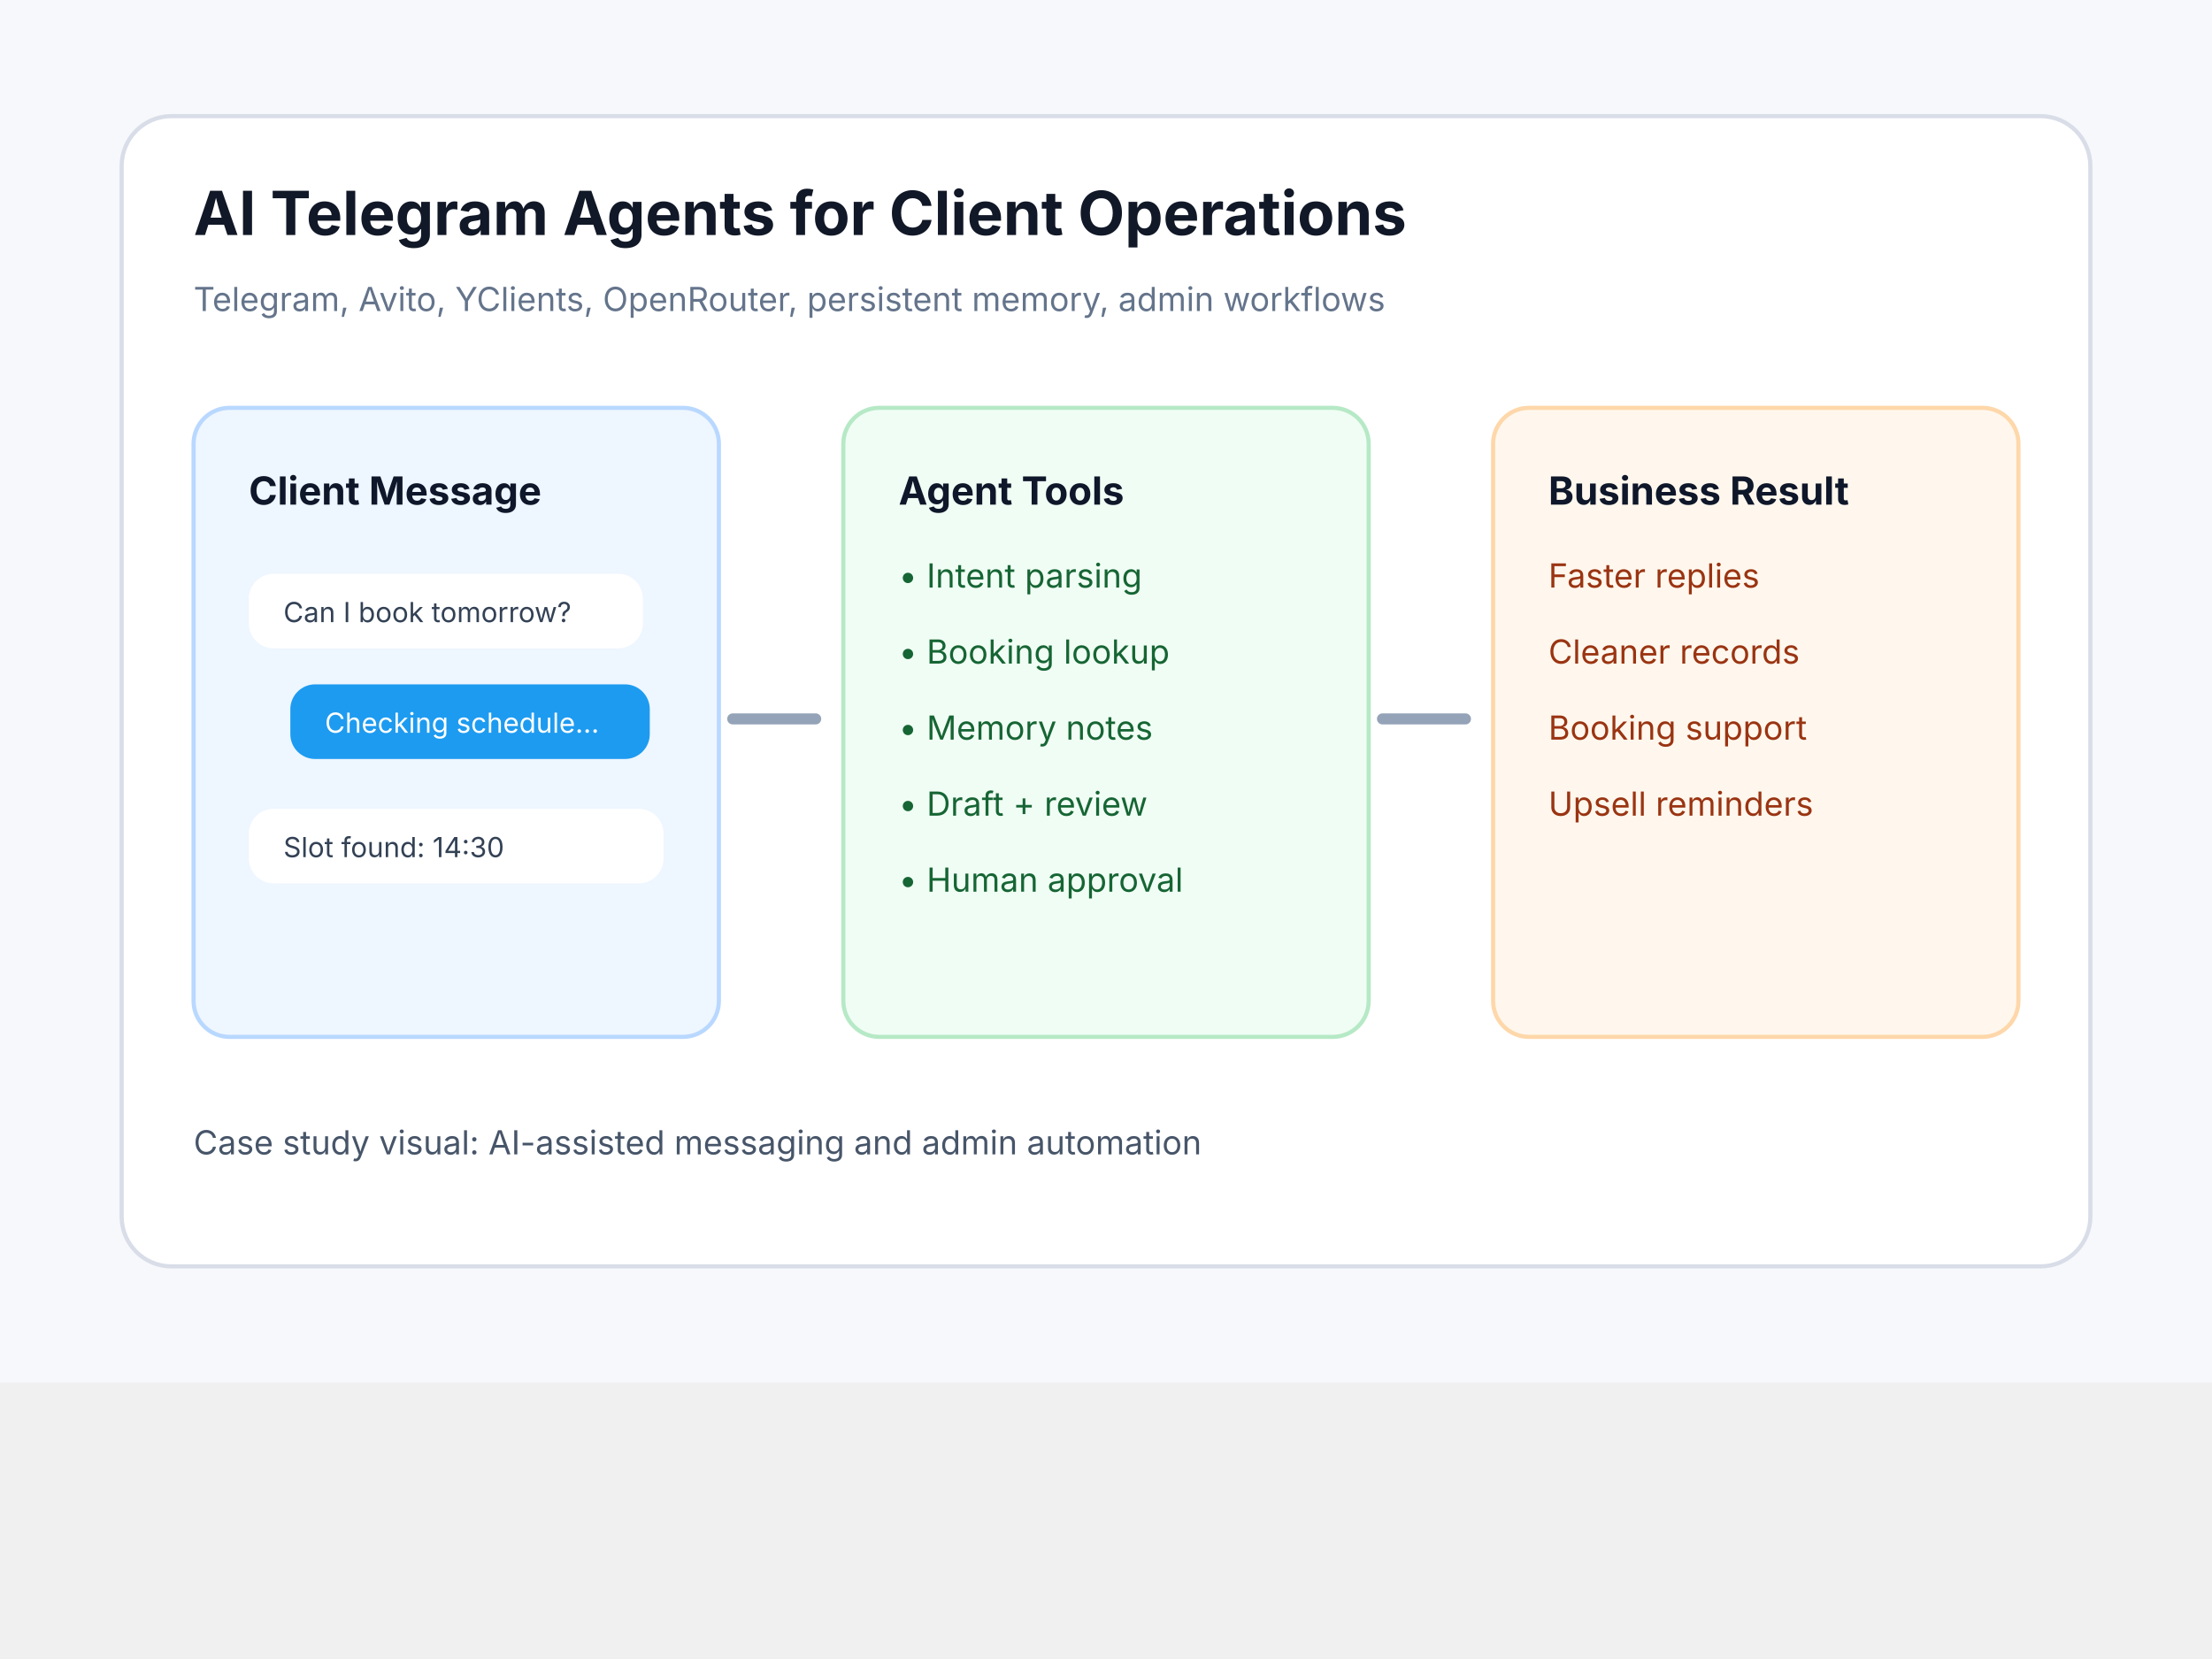
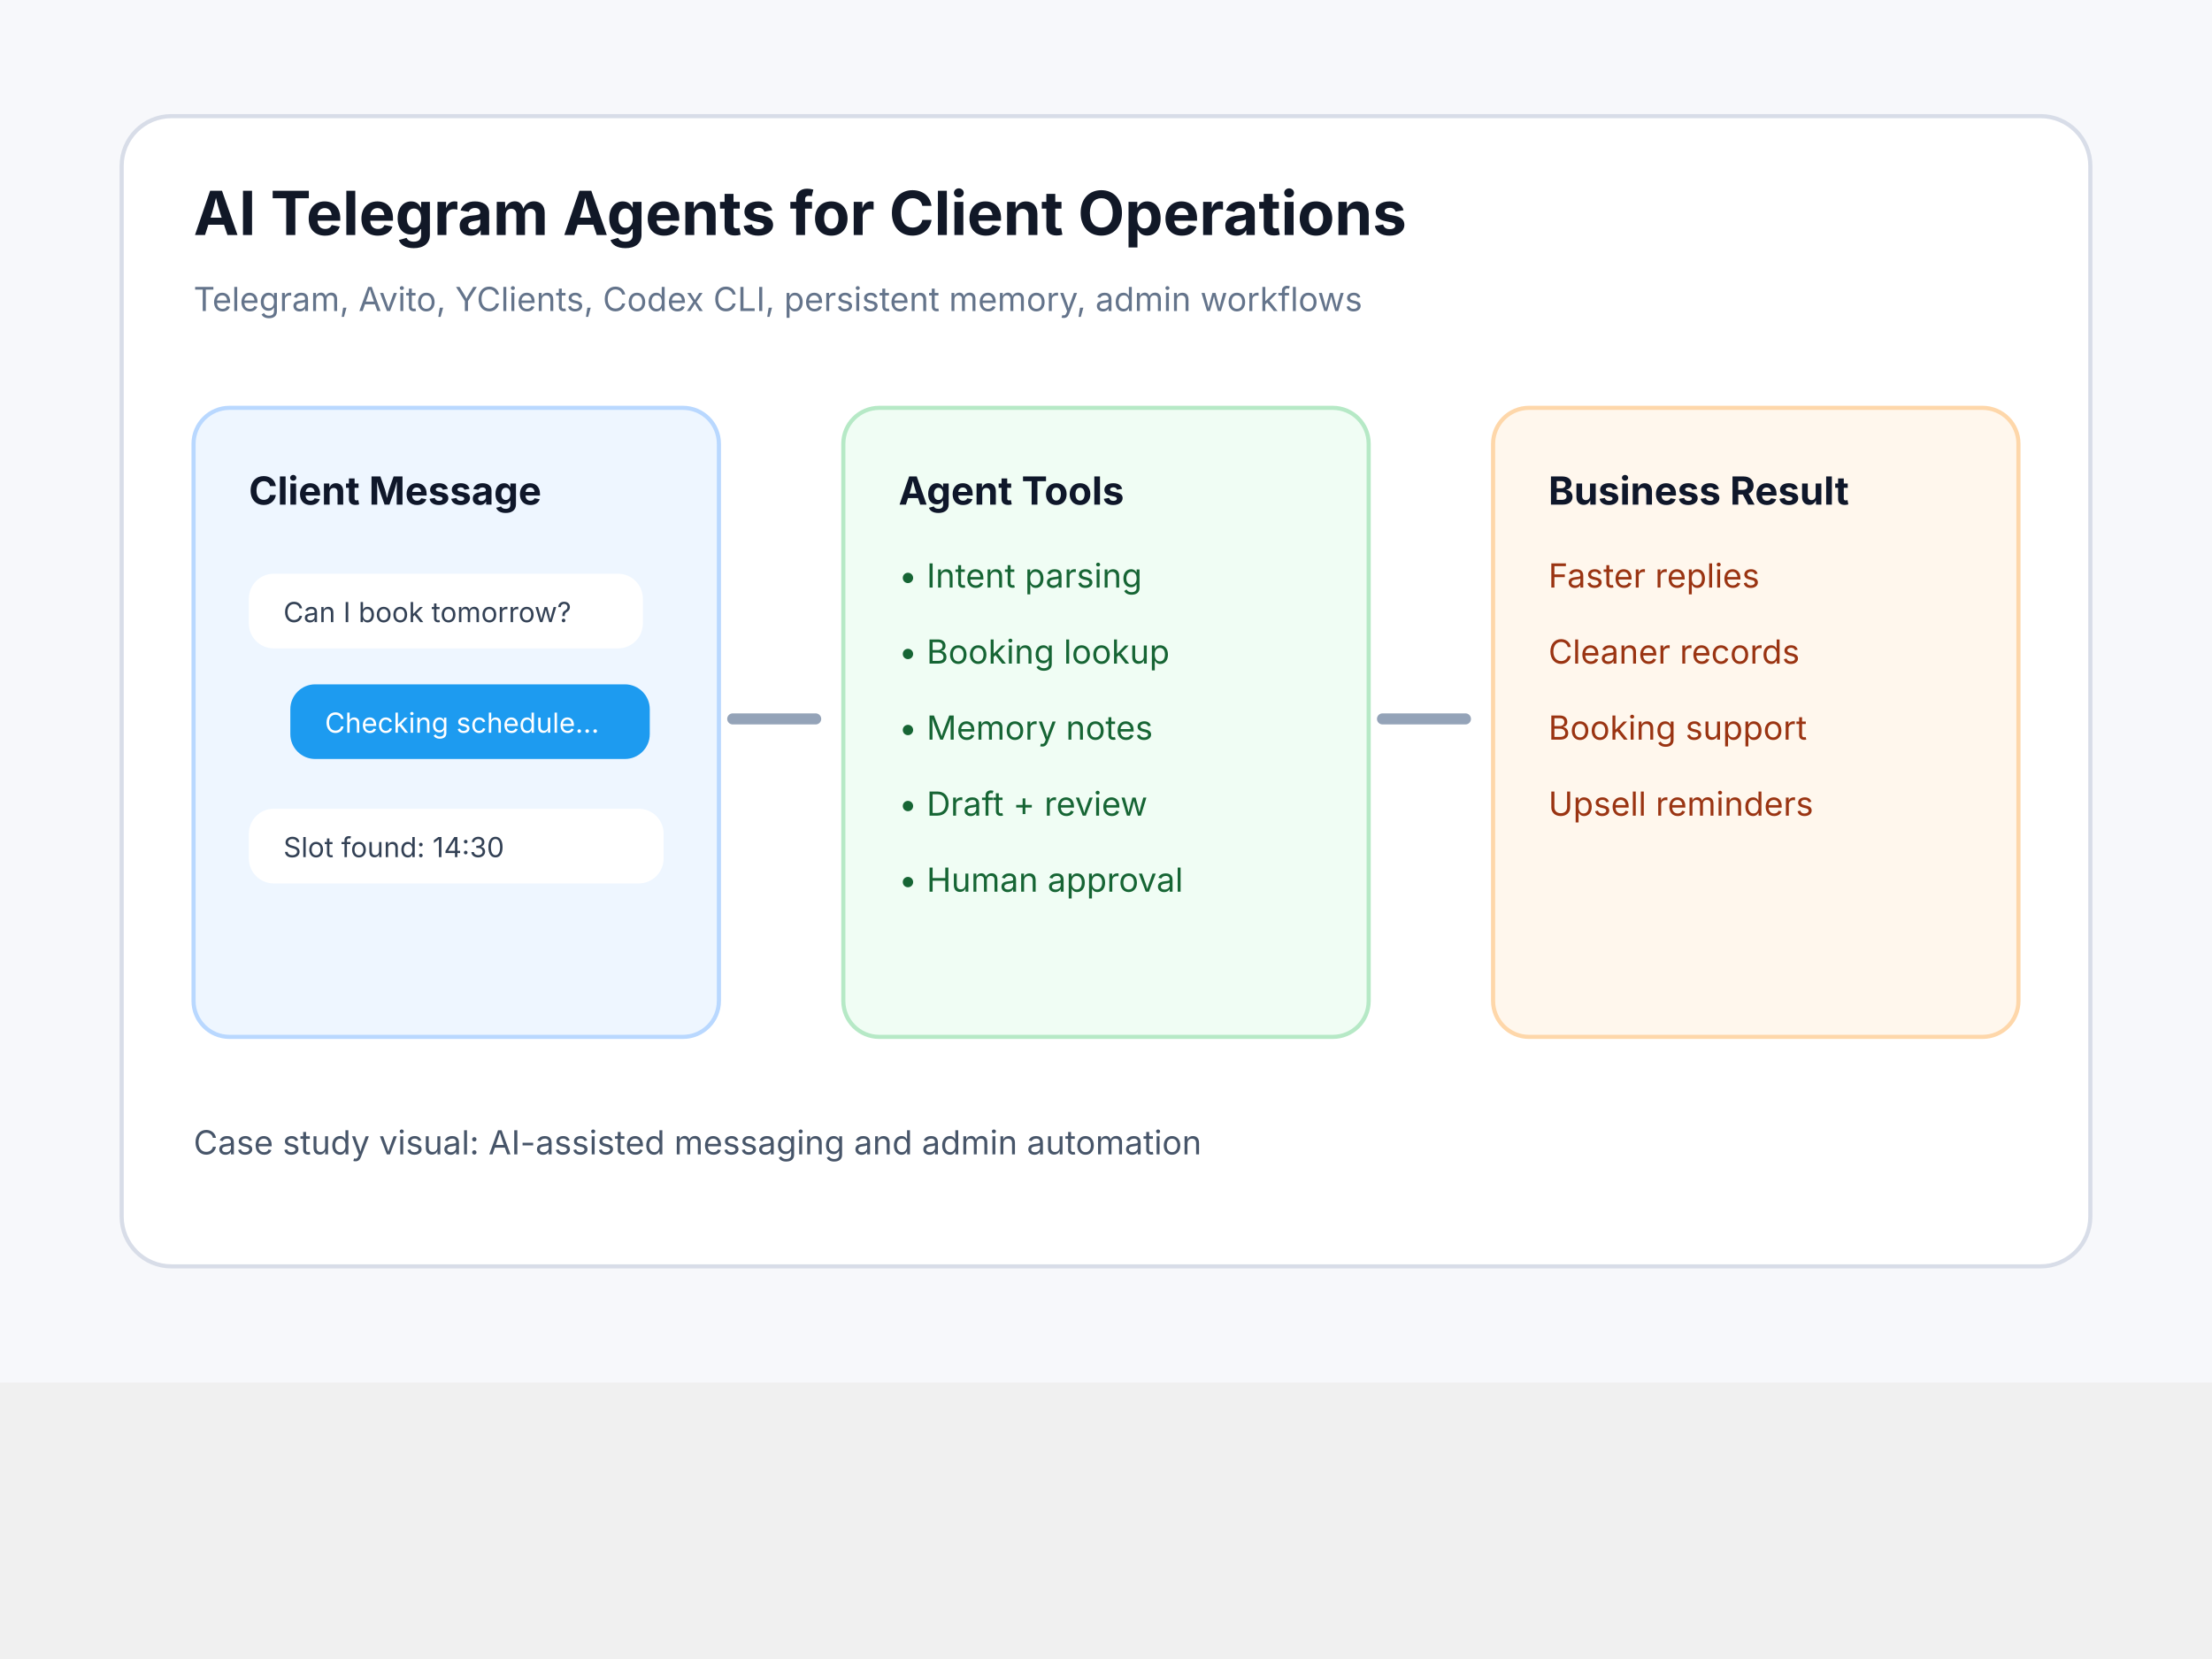
<svg xmlns="http://www.w3.org/2000/svg" width="1600" height="1200" viewBox="0 0 1600 1200">
  <rect width="1600" height="1000" fill="#f7f8fb" />
  <rect x="88" y="84" width="1424" height="832" rx="36" fill="#ffffff" stroke="#d8dde8" stroke-width="3" />
  <text x="140" y="170" font-family="Inter, Arial, sans-serif" font-size="44" font-weight="700" fill="#111827">AI Telegram Agents for Client Operations</text>
-   <text x="140" y="225" font-family="Inter, Arial, sans-serif" font-size="24" fill="#64748b">Telegram, Avito, YClients, OpenRouter, persistent memory, admin workflows</text>
+   <text x="140" y="225" font-family="Inter, Arial, sans-serif" font-size="24" fill="#64748b">Telegram, Avito, YClients, Codex CLI, persistent memory, admin workflows</text>
  <rect x="140" y="295" width="380" height="455" rx="26" fill="#eef6ff" stroke="#b9d8ff" stroke-width="3" />
  <text x="180" y="365" font-family="Inter, Arial, sans-serif" font-size="28" font-weight="700" fill="#0f172a">Client Message</text>
  <rect x="180" y="415" width="285" height="54" rx="18" fill="#ffffff" />
  <text x="205" y="450" font-family="Inter, Arial, sans-serif" font-size="20" fill="#334155">Can I book tomorrow?</text>
  <rect x="210" y="495" width="260" height="54" rx="18" fill="#1d9bf0" />
  <text x="235" y="530" font-family="Inter, Arial, sans-serif" font-size="20" fill="#ffffff">Checking schedule...</text>
  <rect x="180" y="585" width="300" height="54" rx="18" fill="#ffffff" />
  <text x="205" y="620" font-family="Inter, Arial, sans-serif" font-size="20" fill="#334155">Slot found: 14:30</text>
  <rect x="610" y="295" width="380" height="455" rx="26" fill="#f0fdf4" stroke="#b6e9c6" stroke-width="3" />
  <text x="650" y="365" font-family="Inter, Arial, sans-serif" font-size="28" font-weight="700" fill="#0f172a">Agent Tools</text>
  <text x="650" y="425" font-family="Inter, Arial, sans-serif" font-size="24" fill="#166534">• Intent parsing</text>
  <text x="650" y="480" font-family="Inter, Arial, sans-serif" font-size="24" fill="#166534">• Booking lookup</text>
  <text x="650" y="535" font-family="Inter, Arial, sans-serif" font-size="24" fill="#166534">• Memory notes</text>
  <text x="650" y="590" font-family="Inter, Arial, sans-serif" font-size="24" fill="#166534">• Draft + review</text>
  <text x="650" y="645" font-family="Inter, Arial, sans-serif" font-size="24" fill="#166534">• Human approval</text>
  <rect x="1080" y="295" width="380" height="455" rx="26" fill="#fff7ed" stroke="#fed7aa" stroke-width="3" />
  <text x="1120" y="365" font-family="Inter, Arial, sans-serif" font-size="28" font-weight="700" fill="#0f172a">Business Result</text>
  <text x="1120" y="425" font-family="Inter, Arial, sans-serif" font-size="24" fill="#9a3412">Faster replies</text>
  <text x="1120" y="480" font-family="Inter, Arial, sans-serif" font-size="24" fill="#9a3412">Cleaner records</text>
  <text x="1120" y="535" font-family="Inter, Arial, sans-serif" font-size="24" fill="#9a3412">Booking support</text>
  <text x="1120" y="590" font-family="Inter, Arial, sans-serif" font-size="24" fill="#9a3412">Upsell reminders</text>
  <path d="M530 520 H590" stroke="#94a3b8" stroke-width="8" stroke-linecap="round" />
  <path d="M1000 520 H1060" stroke="#94a3b8" stroke-width="8" stroke-linecap="round" />
  <text x="140" y="835" font-family="Inter, Arial, sans-serif" font-size="24" fill="#475569">Case study visual: AI-assisted messaging and admin automation</text>
</svg>
